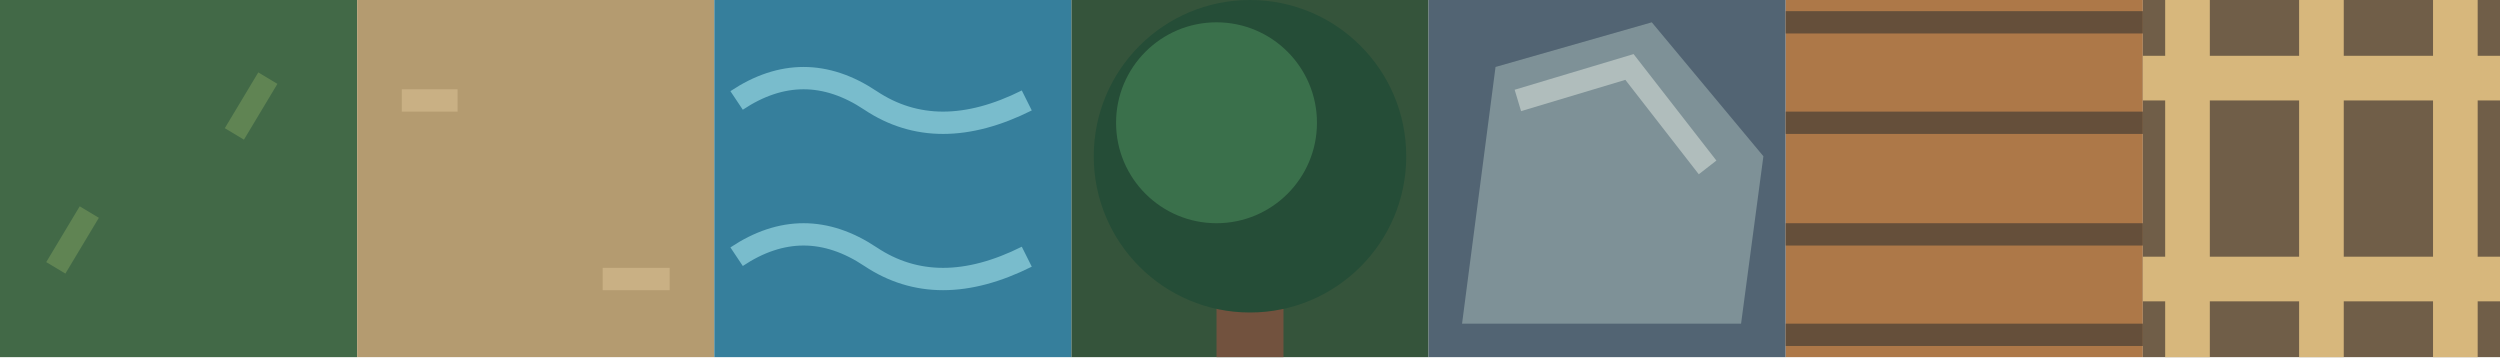
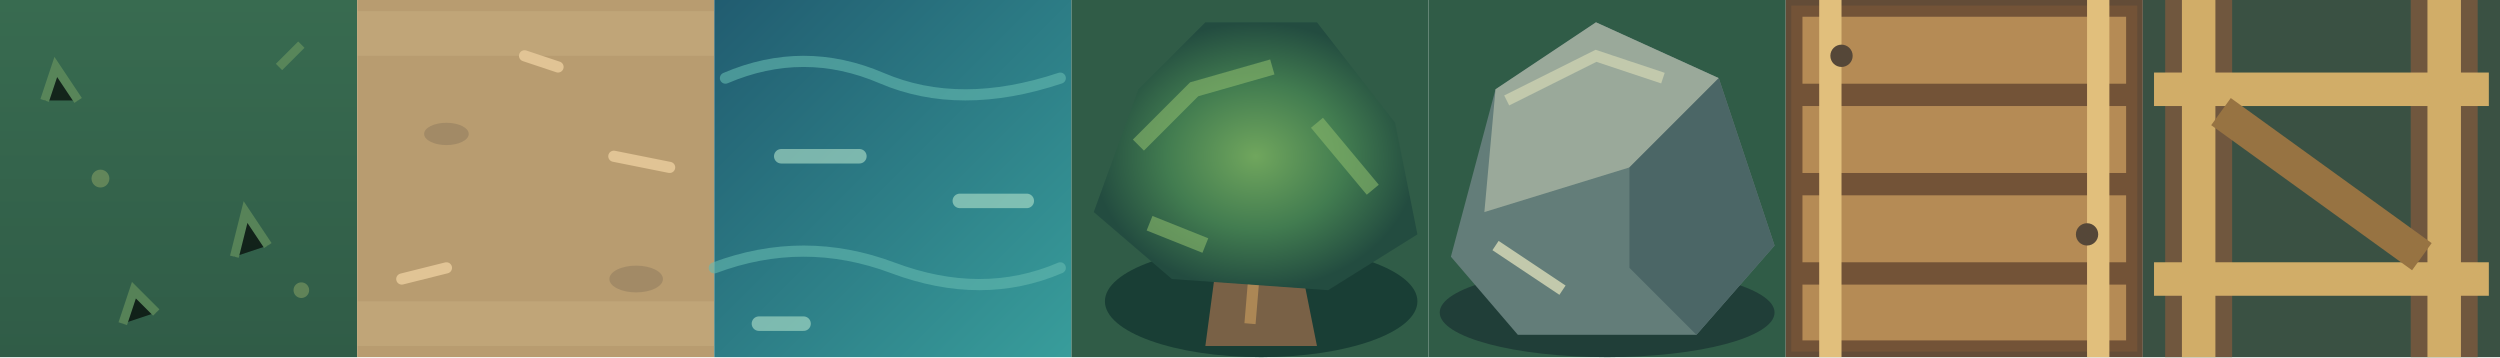
<svg xmlns="http://www.w3.org/2000/svg" width="224" height="32" viewBox="0 0 224 32">
-   <rect width="32" height="32" fill="#426947" />
-   <path d="M5 24l3-5m13-7l3-5" stroke="#608453" stroke-width="2" />
-   <rect x="32" width="32" height="32" fill="#b49b70" />
-   <path d="M36 9h5m13 16h6" stroke="#c9b084" stroke-width="2" />
-   <rect x="64" width="32" height="32" fill="#367f9c" />
-   <path d="M66 9q6-4 12 0t14 0M66 23q6-4 12 0t14 0" fill="none" stroke="#79bccc" stroke-width="2" />
-   <rect x="96" width="32" height="32" fill="#35543b" />
-   <rect x="109" y="19" width="6" height="13" fill="#72523e" />
-   <circle cx="112" cy="14" r="14" fill="#254d37" />
-   <circle cx="109" cy="11" r="9" fill="#3a704b" />
-   <rect x="128" width="32" height="32" fill="#526473" />
-   <path d="M131 29l3-23 14-4 10 12-2 15z" fill="#7e9197" />
-   <path d="M136 9l10-3 7 9" fill="none" stroke="#b0bdbc" stroke-width="2" />
-   <rect x="160" width="32" height="32" fill="#ad7848" />
-   <path d="M160 2h32m-32 9h32m-32 10h32m-32 9h32" stroke="#654f3a" stroke-width="2" />
-   <rect x="192" width="32" height="32" fill="#705e48" />
-   <path d="M196 0v32m12-32v32m12-32v32M192 7h32m-32 18h32" stroke="#d7b77c" stroke-width="4" />
+   <defs>
+     <linearGradient id="grass" x2="0" y2="1">
+       <stop stop-color="#386b50" />
+       <stop offset="1" stop-color="#305c47" />
+     </linearGradient>
+     <linearGradient id="water" x2="1" y2="1">
+       <stop stop-color="#215c70" />
+       <stop offset="1" stop-color="#389d9b" />
+     </linearGradient>
+     <radialGradient id="leaf">
+       <stop stop-color="#70a65d" />
+       <stop offset=".55" stop-color="#427c50" />
+       <stop offset="1" stop-color="#234c40" />
+     </radialGradient>
+   </defs>
+   <path fill="url(#grass)" d="M0 0h32v32H0z" />
+   <g stroke="#6a9560" stroke-width=".8" opacity=".65">
+     <path d="m4 9 1-3 2 3m14 14 1-4 2 3M11 29l1-3 2 2M25 6l2-2" />
+   </g>
+   <g fill="#9aaf6b" opacity=".45">
+     <circle cx="9" cy="16" r=".8" />
+     <circle cx="27" cy="26" r=".7" />
+   </g>
+   <path fill="#b89c70" d="M32 0h32v32H32z" />
+   <path d="M32 3h32M32 29h32" stroke="#c7ae80" stroke-width="4" opacity=".5" />
+   <g fill="#8c785c" opacity=".5">
+     <ellipse cx="40" cy="12" rx="2" ry="1" />
+     <ellipse cx="57" cy="25" rx="2.4" ry="1.2" />
+   </g>
+   <path d="m47 5 3 1m-14 19 4-1m15-10 5 1" stroke="#e1c495" stroke-linecap="round" />
+   <path fill="url(#water)" d="M64 0h32v32H64z" />
+   <g fill="none" stroke-linecap="round">
+     <path d="M65 7q7-3 14 0t16 0M64 24q8-3 16 0t15 0" stroke="#64b9af" opacity=".6" />
+     <path d="M70 14h7m9 4h6M68 29h4" stroke="#b2e2cc" stroke-width="1.3" opacity=".6" />
+   </g>
+   <path fill="#305c47" d="M96 0h32v32H96z" />
+   <ellipse cx="113" cy="27" rx="14" ry="5" fill="#193e35" />
+   <path d="m108 31 2-15h5l3 15" fill="#796146" />
+   <path d="m112 29 1-12" stroke="#ac8755" />
+   <path d="M98 19 102 8 108 2 118 2 125 11 127 21 119 26 105 25Z" fill="url(#leaf)" />
+   <path d="m102 13 5-5 7-2m4 5 5 6m-20 3 5 2" fill="none" stroke="#89b76b" stroke-width="1.4" opacity=".6" />
+   <path fill="#305c47" d="M128 0h32v32h-32z" />
+   <ellipse cx="144" cy="28" rx="15" ry="4" fill="#203e38" />
+   <path d="m130 23 4-15 9-6 11 5 5 15-7 8h-16z" fill="#637d79" />
+   <path d="m134 8 9-6 11 5-8 8-13 4z" fill="#9aa99a" />
+   <path d="m146 15 8-8 5 15-7 8-6-6z" fill="#4b6666" />
+   <path d="m135 9 8-4 6 2m-15 15 6 4" stroke="#c2c9ac" fill="none" />
+   <path fill="#634c37" d="M160 0h32v32h-32z" />
+   <g fill="#b58b55" stroke="#735337">
+     <path d="M161 1h30v7h-30zM161 9h30v7h-30zM161 17h30v7h-30zM161 25h30v6h-30z" />
+   </g>
+   <path d="M164 0v32m24-32v32" stroke="#e1bf7c" stroke-width="2" />
+   <g fill="#554738">
+     <circle cx="165" cy="5" r="1" />
+     <circle cx="187" cy="21" r="1" />
+   </g>
+   <path fill="#3a5143" d="M192 0h32v32h-32z" />
+   <path d="M197 0v32m22-32v32" stroke="#70573e" stroke-width="6" />
+   <path d="M197 0v32m22-32v32M193 8h30m-30 17h30" stroke="#d1ad68" stroke-width="3" />
+   <path d="m199 10 18 13" stroke="#977342" stroke-width="3" />
</svg>
